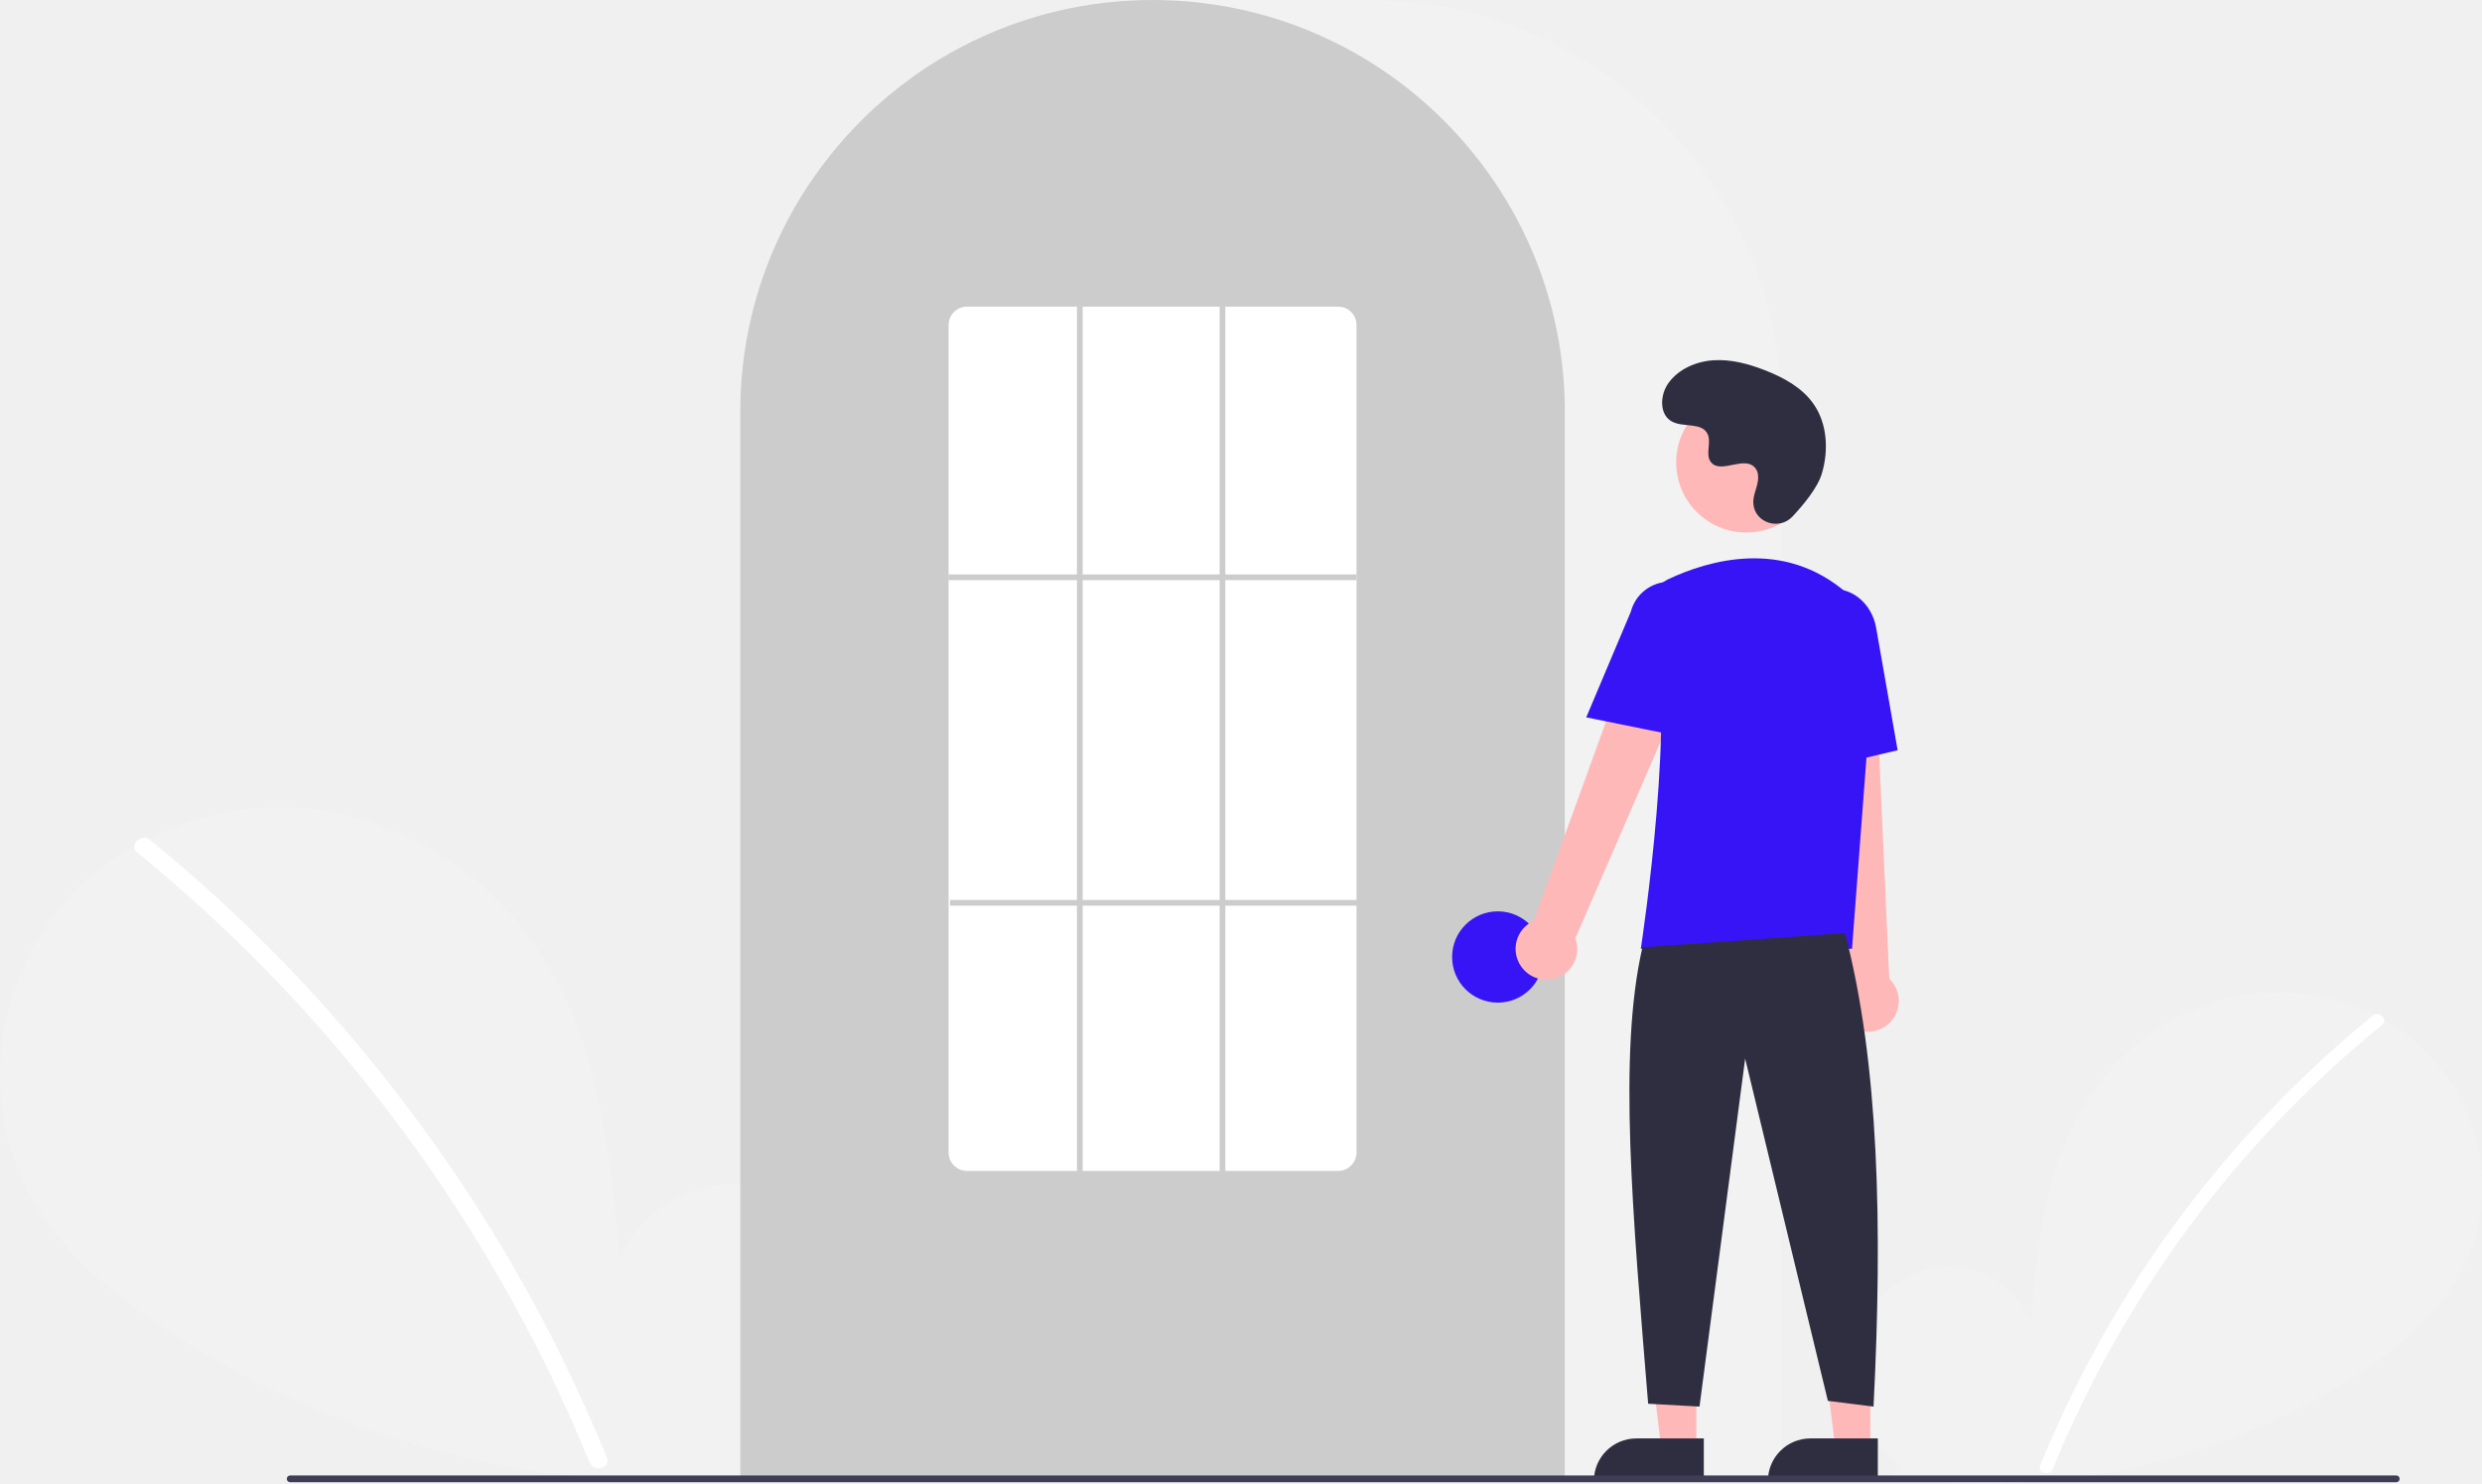
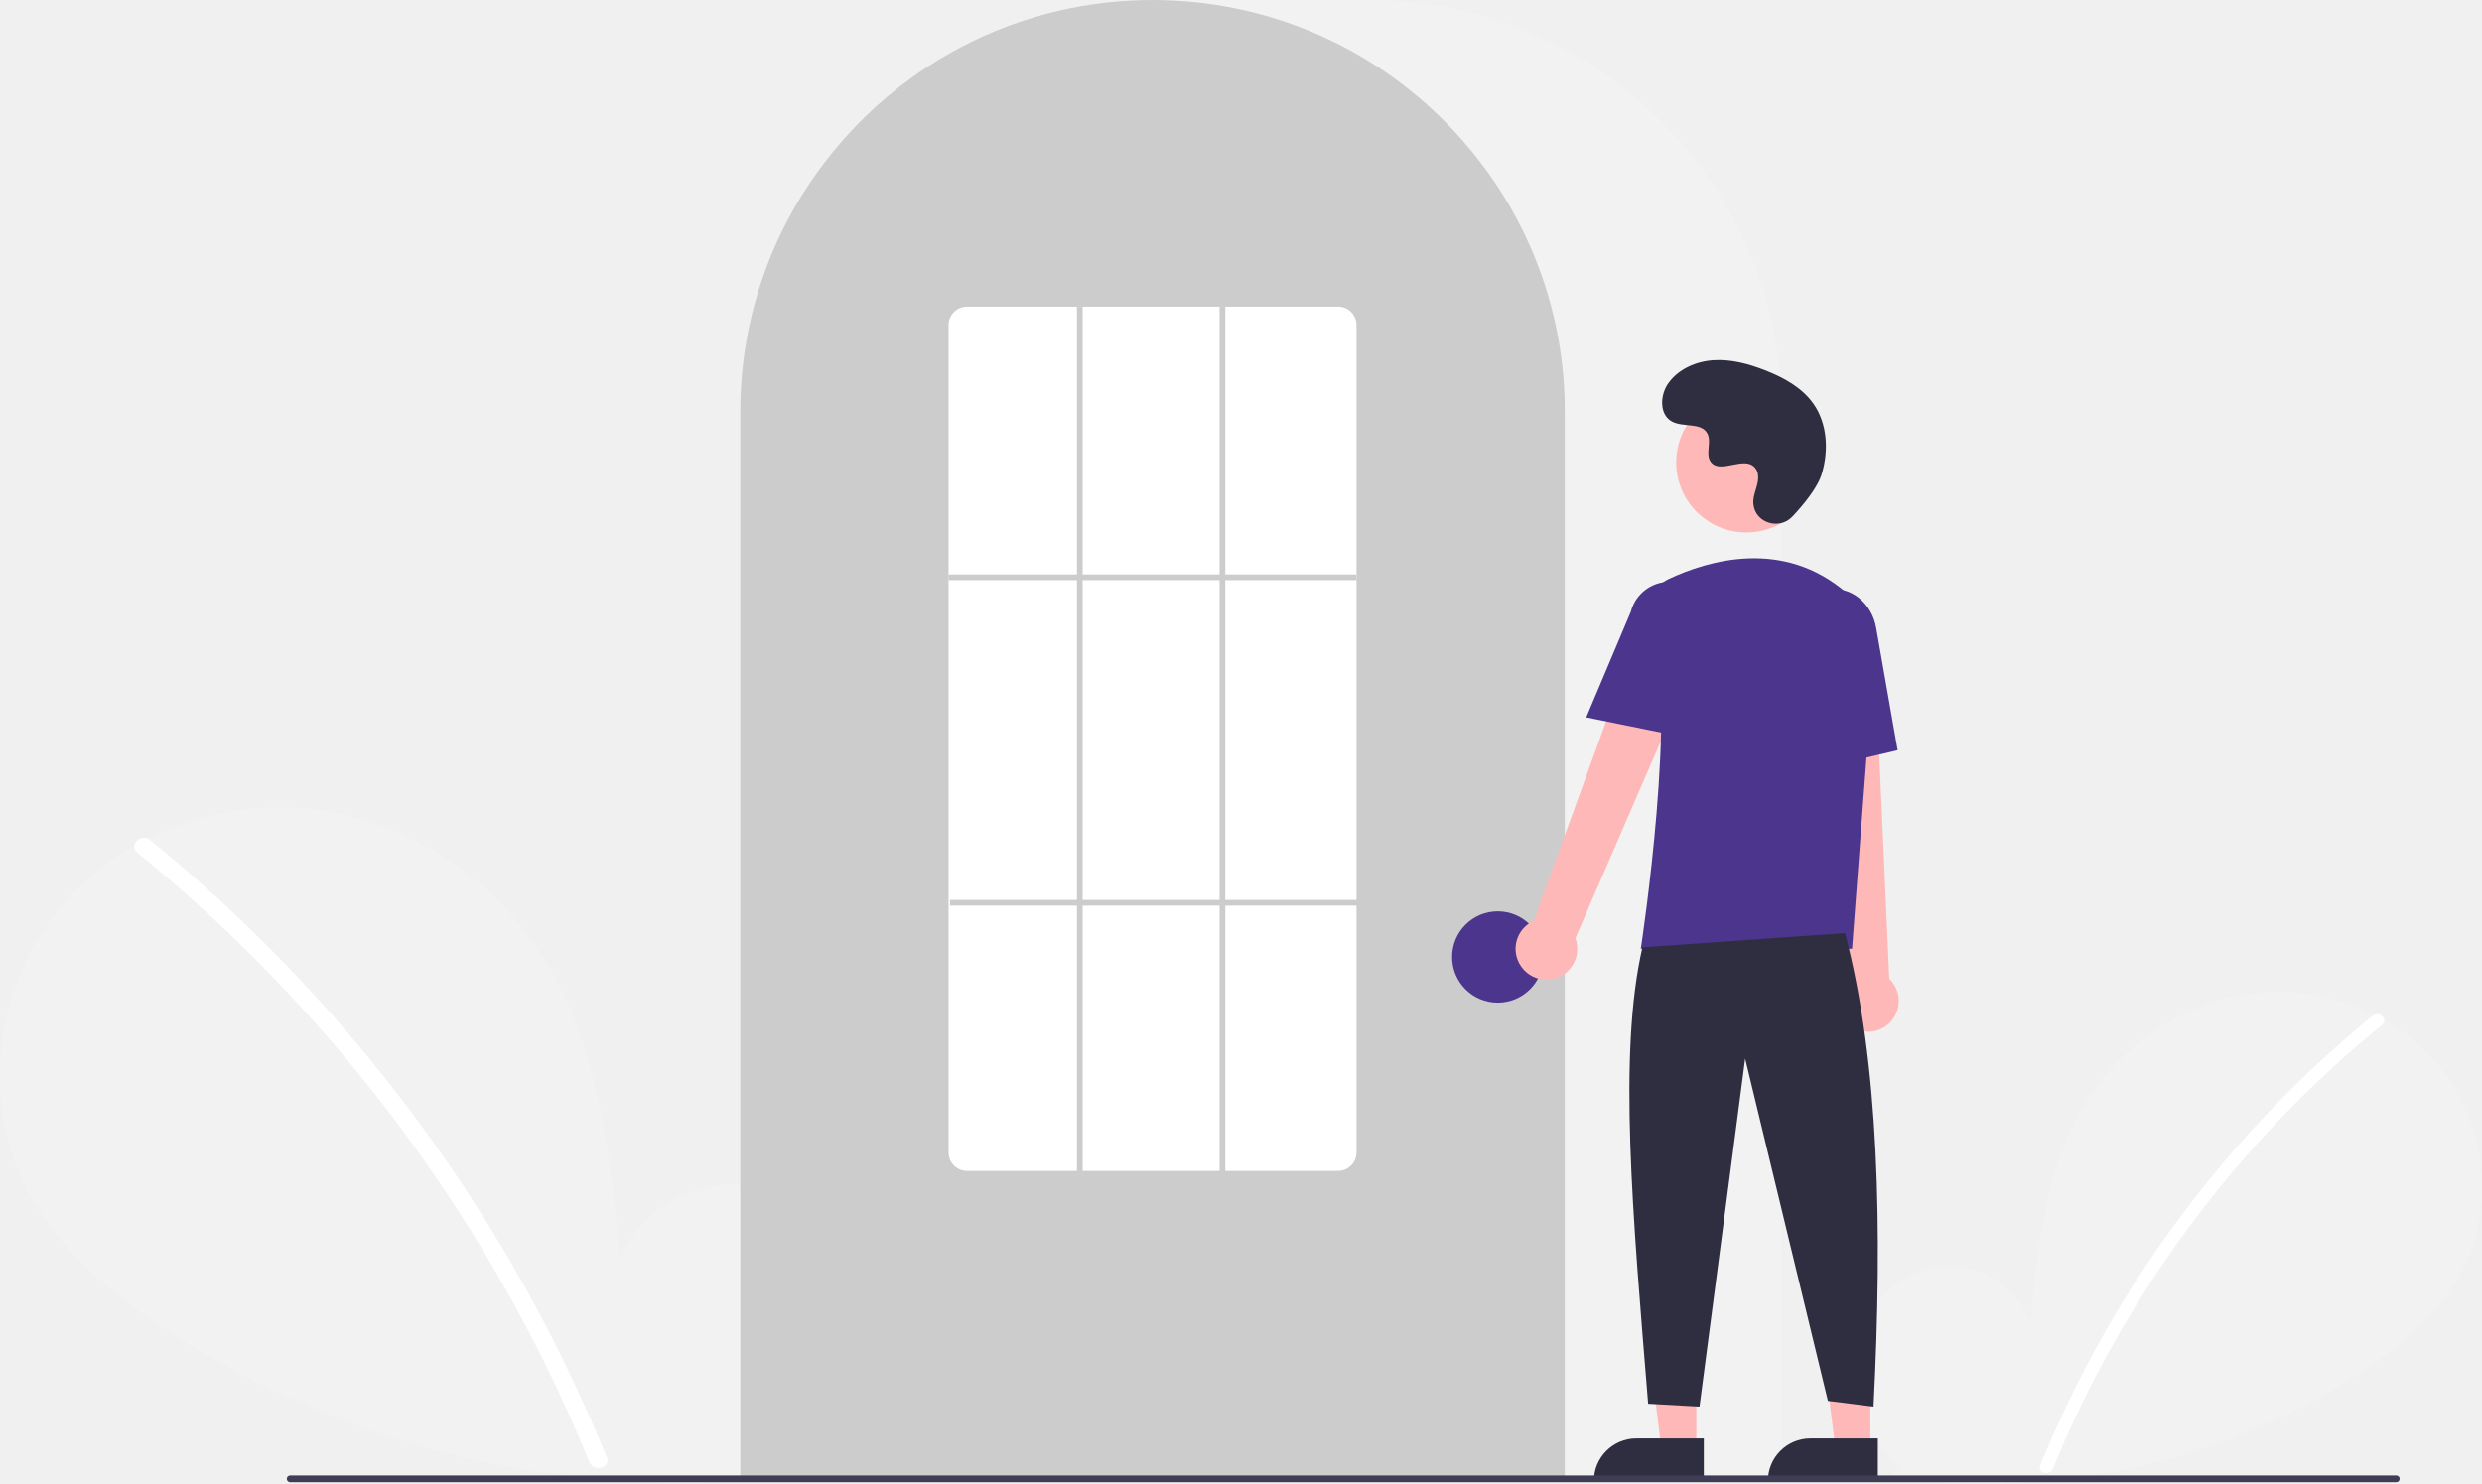
<svg xmlns="http://www.w3.org/2000/svg" width="870" height="520.139" viewBox="0 0 870 520.139" role="img" artist="Katerina Limpitsouni" source="https://undraw.co/">
  <path d="M831.092,704.187c-11.138-9.412-17.904-24.28-16.13-38.754s12.764-27.78,27.018-30.854,30.504,5.435,34.834,19.359c2.383-26.846,5.129-54.818,19.402-77.68,12.924-20.701,35.309-35.514,59.569-38.164s49.803,7.359,64.933,26.507,18.835,46.985,8.238,68.969c-7.806,16.195-22.188,28.247-37.257,38.052a240.452,240.452,0,0,1-164.454,35.977Z" transform="translate(-165 -189.9307)" fill="#f2f2f2" />
  <path d="M996.728,546.01a393.414,393.414,0,0,0-54.826,54.442,394.561,394.561,0,0,0-61.752,103.194c-1.112,2.725,3.313,3.911,4.412,1.216A392.342,392.342,0,0,1,999.963,549.245c2.284-1.86-.97-5.08-3.236-3.236Z" transform="translate(-165 -189.9307)" fill="#fff" />
  <path d="M445.067,701.63c15.299-12.927,24.591-33.348,22.154-53.228s-17.531-38.156-37.11-42.377-41.897,7.464-47.844,26.59c-3.273-36.873-7.044-75.292-26.648-106.693-17.751-28.433-48.497-48.778-81.818-52.418s-68.404,10.107-89.185,36.407-25.869,64.535-11.315,94.729c10.722,22.243,30.475,38.797,51.172,52.264,66.03,42.965,147.939,60.884,225.877,49.415" transform="translate(-165 -189.9307)" fill="#f2f2f2" />
  <path d="M217.567,484.373a540.355,540.355,0,0,1,75.304,74.777A548.076,548.076,0,0,1,352.257,647.04a545.835,545.835,0,0,1,25.43,53.846c1.527,3.743-4.55,5.372-6.06,1.671a536.36,536.36,0,0,0-49.009-92.727A539.734,539.734,0,0,0,256.889,528.632a538.441,538.441,0,0,0-43.766-39.815c-3.138-2.555,1.332-6.978,4.444-4.444Z" transform="translate(-165 -189.9307)" fill="#fff" />
  <path d="M789.5,708.931h-365v-374.5c0-79.678,64.822-144.5,144.5-144.5h76c79.677,0,144.5,64.822,144.5,144.5Z" transform="translate(-165 -189.9307)" fill="#f2f2f2" />
  <path d="M713.5,708.931h-289v-374.5a143.382,143.382,0,0,1,27.596-84.944c.664-.905,1.326-1.798,2.009-2.681a144.466,144.466,0,0,1,30.754-29.851c.66-.48,1.322-.952,1.994-1.423a144.16,144.16,0,0,1,31.472-16.459c.661-.25,1.334-.501,2.007-.742a144.02,144.02,0,0,1,31.108-7.336c.658-.09,1.333-.16,2.008-.23a146.288,146.288,0,0,1,31.105,0c.673.07,1.349.141,2.014.231a143.995,143.995,0,0,1,31.1,7.335c.673.241,1.346.492,2.009.743a143.799,143.799,0,0,1,31.106,16.216c.672.461,1.344.933,2.006,1.405a145.987,145.987,0,0,1,18.384,15.564,144.305,144.305,0,0,1,12.724,14.551c.681.88,1.343,1.773,2.005,2.677A143.382,143.382,0,0,1,713.5,334.431Z" transform="translate(-165 -189.9307)" fill="#ccc" />
-   <circle cx="525" cy="335.5" r="16" fill="#3614f5" />
+   <circle cx="525" cy="335.5" r="16" fill="#4b358d" />
  <polygon points="594.599 507.783 582.339 507.783 576.506 460.495 594.601 460.496 594.599 507.783" fill="#ffb8b8" />
  <path d="M573.582,504.28h23.644a0,0,0,0,1,0,0v14.887a0,0,0,0,1,0,0H558.695a0,0,0,0,1,0,0v0a14.887,14.887,0,0,1,14.887-14.887Z" fill="#2f2e41" />
  <polygon points="655.599 507.783 643.339 507.783 637.506 460.495 655.601 460.496 655.599 507.783" fill="#ffb8b8" />
  <path d="M634.582,504.28h23.644a0,0,0,0,1,0,0v14.887a0,0,0,0,1,0,0H619.695a0,0,0,0,1,0,0v0a14.887,14.887,0,0,1,14.887-14.887Z" fill="#2f2e41" />
  <path d="M698.098,528.6a10.743,10.743,0,0,1,4.511-15.843l41.676-114.867L764.791,409.082,717.206,518.853a10.801,10.801,0,0,1-19.109,9.748Z" transform="translate(-165 -189.9307)" fill="#ffb8b8" />
  <path d="M814.336,550.184a10.743,10.743,0,0,1-2.893-16.217L798.533,412.458l23.338,1.066L827.236,533.045a10.801,10.801,0,0,1-12.9,17.139Z" transform="translate(-165 -189.9307)" fill="#ffb8b8" />
  <circle cx="612.106" cy="162.123" r="24.561" fill="#ffb8b8" />
-   <path d="M814.18,522.549H740.133l.089-.576c.133-.861,13.197-86.439,3.562-114.436a11.813,11.813,0,0,1,6.069-14.584h0c13.772-6.485,40.208-14.471,62.52,4.909a28.234,28.234,0,0,1,9.459,23.396Z" transform="translate(-165 -189.9307)" fill="#3614f5" />
-   <path d="M754.354,448.181,721.018,441.418l15.626-37.03a13.997,13.997,0,0,1,27.106,6.998Z" transform="translate(-165 -189.9307)" fill="#3614f5" />
-   <path d="M797.05,460.739l-2.004-45.941c-1.52-8.636,3.424-16.8,11.027-18.135,7.605-1.33,15.032,4.66,16.558,13.36l7.533,42.928Z" transform="translate(-165 -189.9307)" fill="#3614f5" />
+   <path d="M814.18,522.549H740.133l.089-.576c.133-.861,13.197-86.439,3.562-114.436a11.813,11.813,0,0,1,6.069-14.584h0c13.772-6.485,40.208-14.471,62.52,4.909a28.234,28.234,0,0,1,9.459,23.396Z" transform="translate(-165 -189.9307)" fill="#4b358d" />
+   <path d="M754.354,448.181,721.018,441.418l15.626-37.03a13.997,13.997,0,0,1,27.106,6.998Z" transform="translate(-165 -189.9307)" fill="#4b358d" />
+   <path d="M797.05,460.739l-2.004-45.941c-1.52-8.636,3.424-16.8,11.027-18.135,7.605-1.33,15.032,4.66,16.558,13.36l7.533,42.928Z" transform="translate(-165 -189.9307)" fill="#4b358d" />
  <path d="M811.716,517.049c11.915,45.377,13.214,103.069,10,166l-16-2-29-120-16,122-18-1c-5.377-66.03-10.613-122.715-2-160Z" transform="translate(-165 -189.9307)" fill="#2f2e41" />
  <path d="M793.289,371.035c-4.582,4.881-13.091,2.261-13.688-4.407a8.055,8.055,0,0,1,.01-1.556c.308-2.954,2.015-5.635,1.606-8.754a4.59,4.59,0,0,0-.84-2.149c-3.651-4.889-12.222,2.187-15.668-2.239-2.113-2.714.371-6.987-1.251-10.021-2.14-4.004-8.479-2.029-12.454-4.221-4.423-2.439-4.158-9.225-1.247-13.353,3.551-5.034,9.776-7.72,15.923-8.107s12.253,1.275,17.992,3.511c6.521,2.541,12.988,6.054,17.001,11.788,4.88,6.973,5.35,16.348,2.909,24.502C802.098,360.99,797.031,367.049,793.289,371.035Z" transform="translate(-165 -189.9307)" fill="#2f2e41" />
  <path d="M1004.982,709.574h-738.294a1.191,1.191,0,0,1,0-2.381h738.294a1.191,1.191,0,0,1,0,2.381Z" transform="translate(-165 -189.9307)" fill="#3f3d56" />
  <path d="M634,600.431H504a6.465,6.465,0,0,1-6.5-6.415V303.846a6.465,6.465,0,0,1,6.5-6.415H634a6.465,6.465,0,0,1,6.5,6.415V594.015A6.465,6.465,0,0,1,634,600.431Z" transform="translate(-165 -189.9307)" fill="#fff" />
  <rect x="332.5" y="201.39" width="143" height="2" fill="#ccc" />
  <rect x="333" y="315.5" width="143" height="2" fill="#ccc" />
  <rect x="377.5" y="107.5" width="2" height="304" fill="#ccc" />
  <rect x="427.5" y="107.5" width="2" height="304" fill="#ccc" />
</svg>
